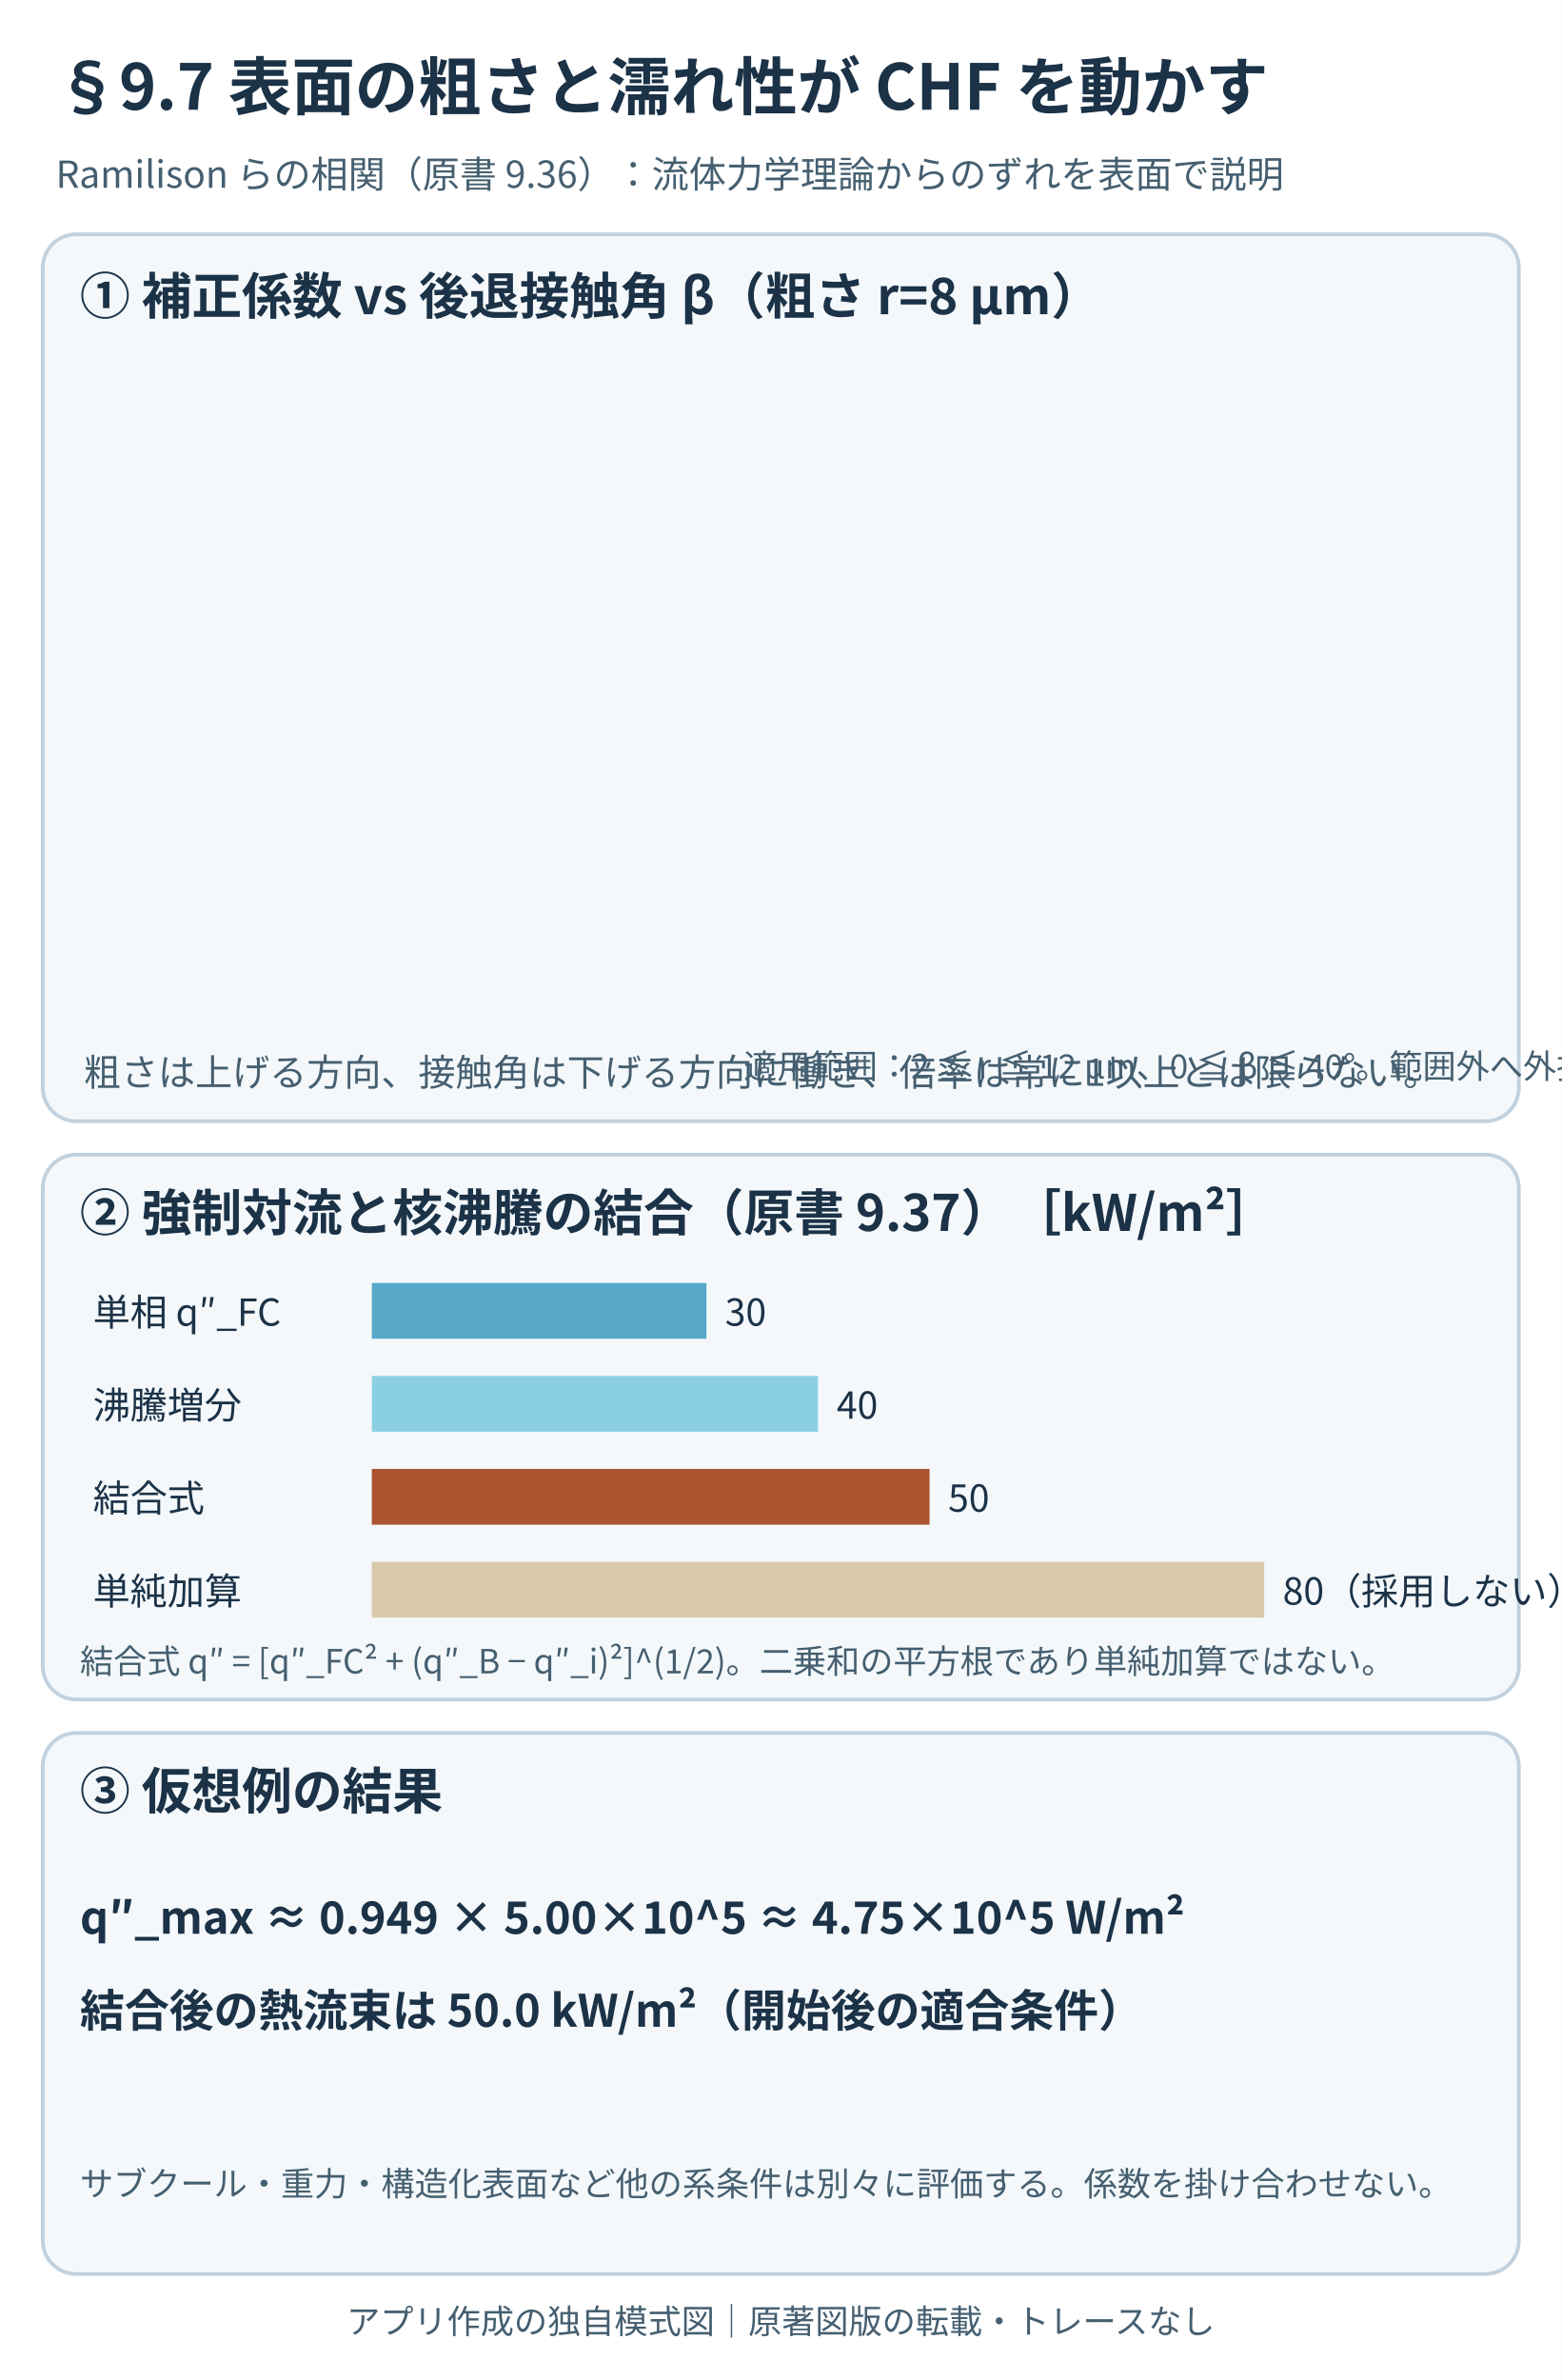
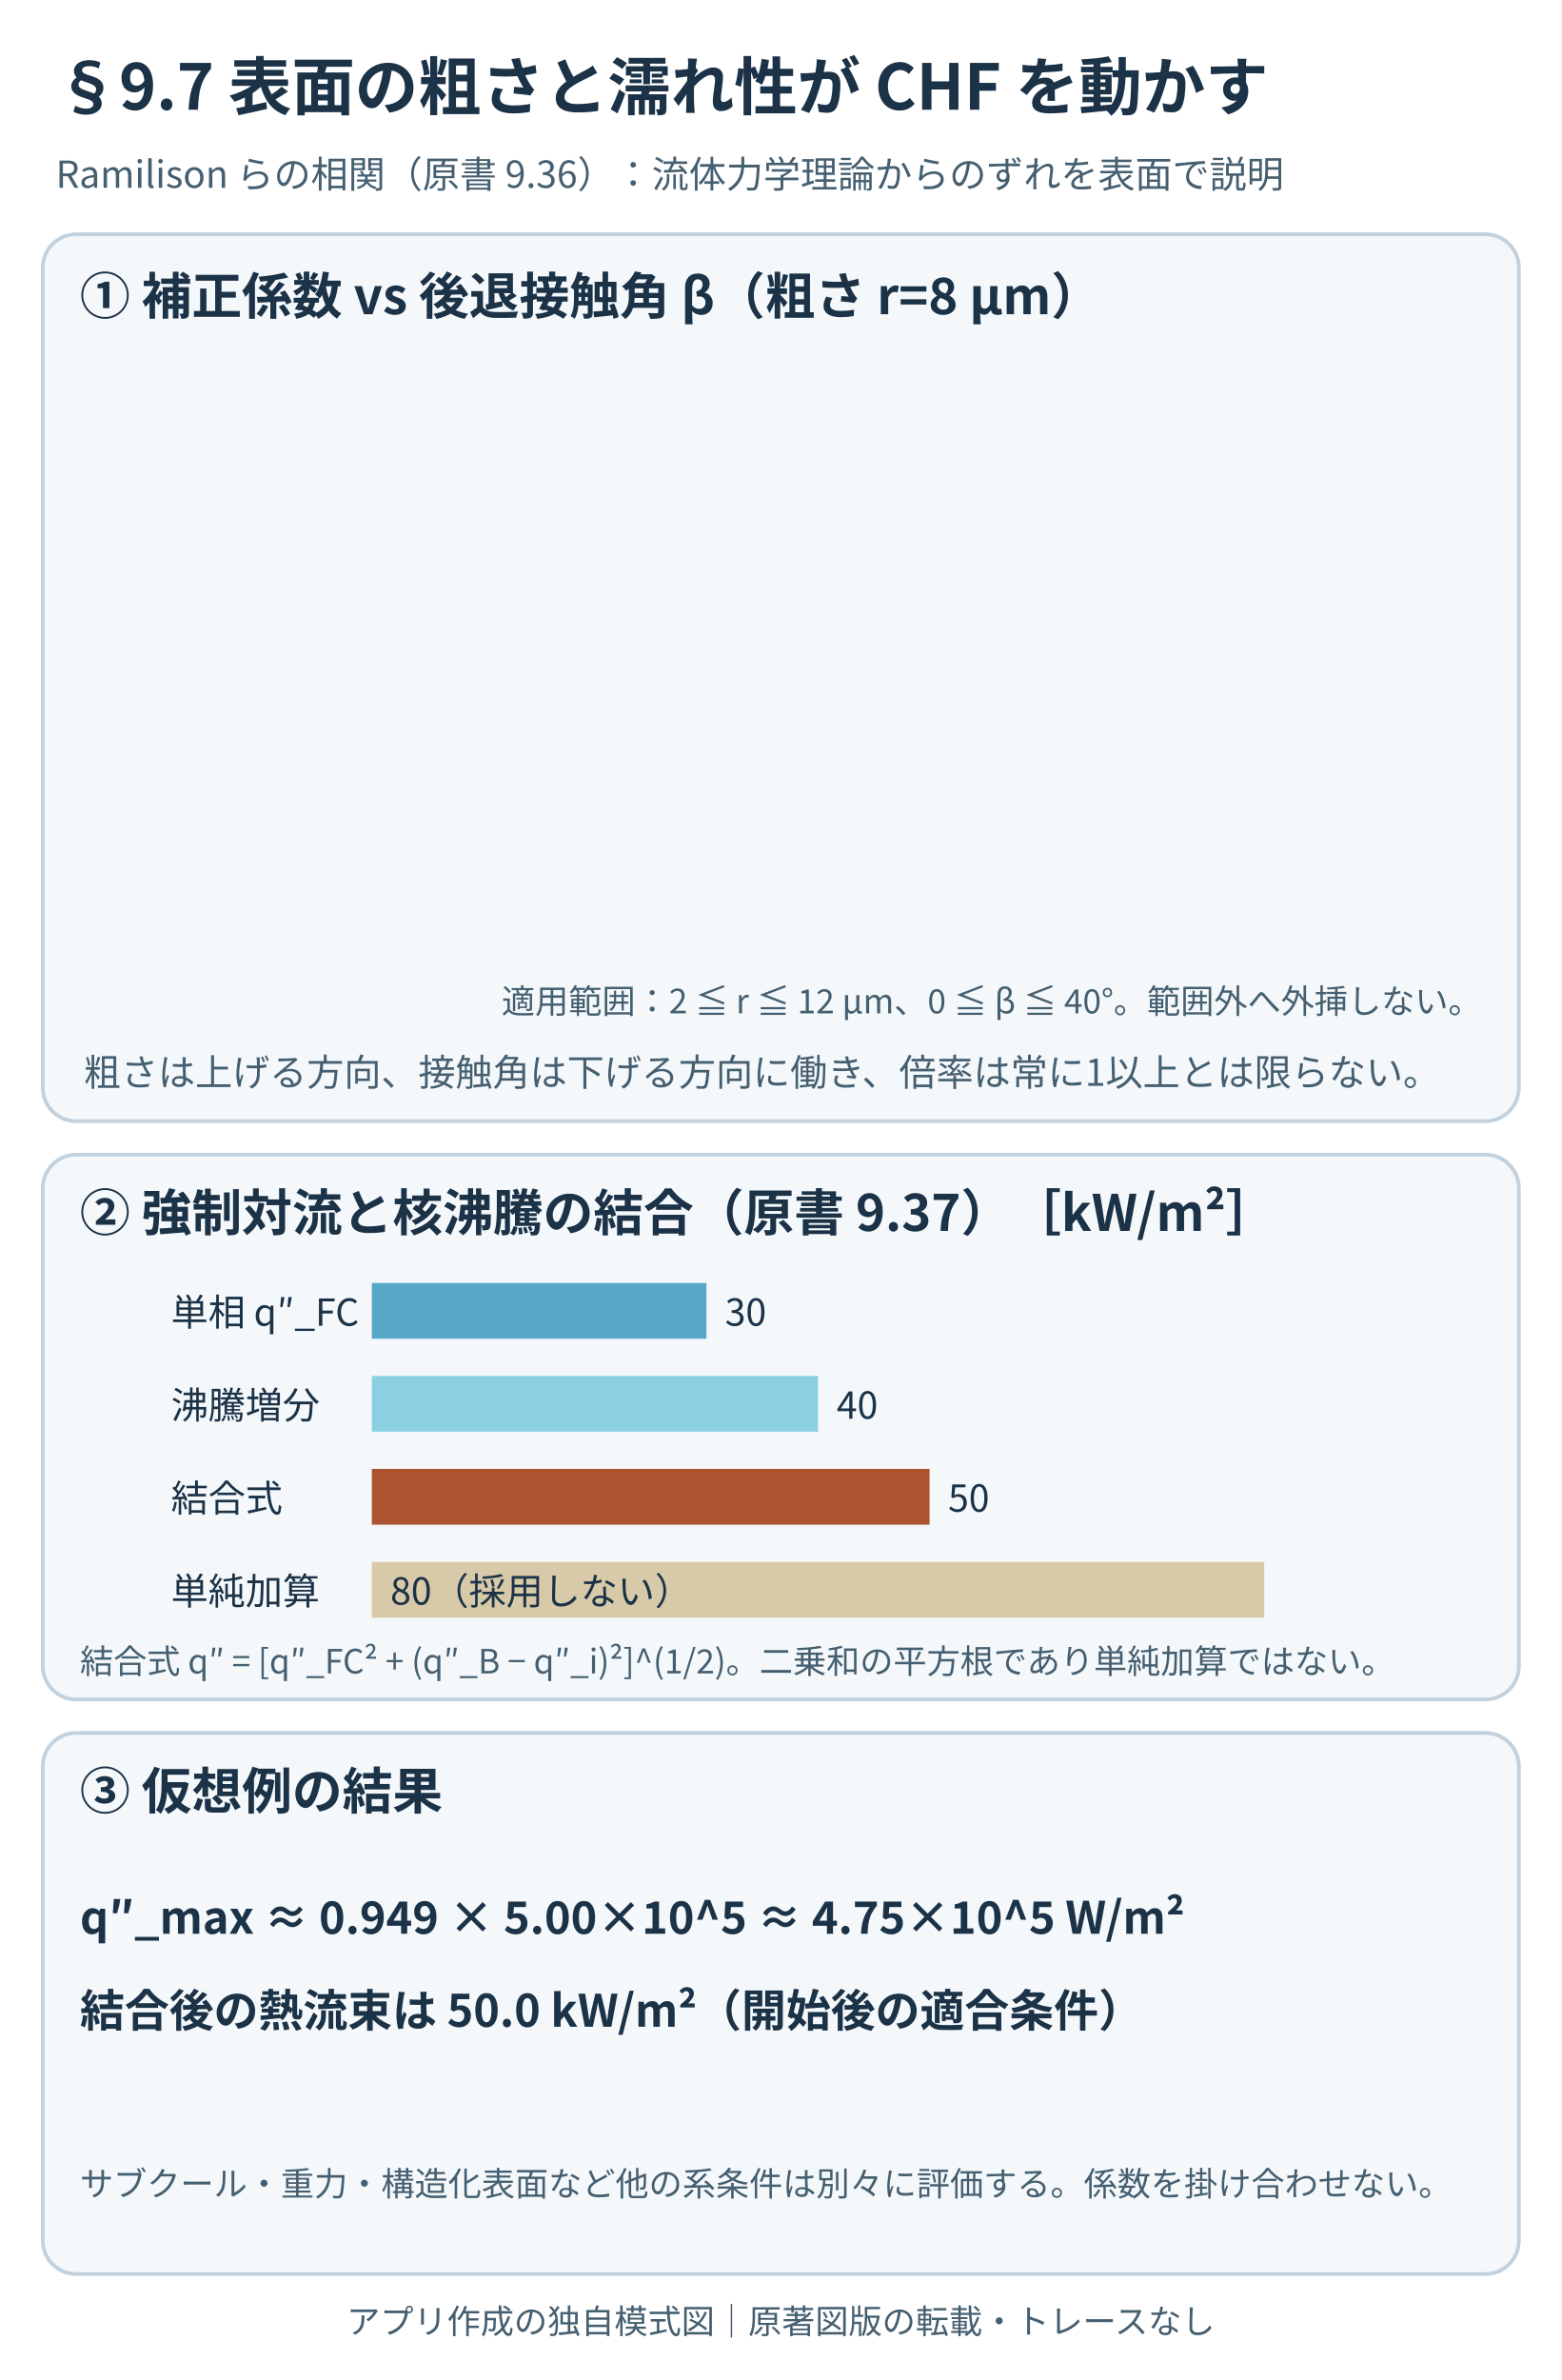
<svg xmlns="http://www.w3.org/2000/svg" width="840" height="1280" viewBox="0 0 840 1280" role="img" aria-labelledby="surf-title surf-desc" style="max-width:100%" data-origin="original-app-diagram" data-lesson="9.7" data-q-max-z="500000" data-roughness-um="8" data-angle-deg="20" data-factor="0.949065966755" data-q-max="474532.983378" data-q-fc="30" data-q-b="50" data-q-i="10" data-q-combined="50" data-q-naive="80" data-model="ramilison-bergles-rohsenow">
  <style>
text{font-family:'Noto Sans CJK JP','Hiragino Kaku Gothic ProN',sans-serif;font-size:22px}
.bg{fill:#fff}.panel{fill:#f4f8fb;stroke:#c2d1de;stroke-width:2}.ink{fill:#1b3247}.muted{fill:#455f70}
.axis{fill:none;stroke:#466176;stroke-width:2}.guide{fill:none;stroke:#b7cbd9;stroke-width:1.3;stroke-dasharray:6 5}
.graph{fill:none;stroke:#1680a3;stroke-width:4;stroke-linecap:round;stroke-linejoin:round}
.title{font-size:34px;font-weight:750}.section{font-size:27px;font-weight:700}.small{font-size:20px}.micro{font-size:18px}.eq{font-size:24px;font-weight:650}
.point{fill:#ac542f;stroke:#fff;stroke-width:2}.barA{fill:#57a8c9}.barB{fill:#8bd0e2}.barC{fill:#ac542f}.barD{fill:#d8c9a8}
@media(prefers-color-scheme:dark){.bg{fill:#111b27}.panel{fill:#1e2e3e;stroke:#69869a}.ink{fill:#edf5fc}.muted{fill:#c7d9e6}.axis{stroke:#c0dbea}.guide{stroke:#627c8e}.graph{stroke:#8bdcf4}.point{fill:#ffb38c}.barA{fill:#2b6c8c}.barB{fill:#285d74}.barC{fill:#ffb38c}.barD{fill:#6b5d40}}
</style>
  <rect class="bg" width="840" height="1280" />
  <text class="title ink" x="30" y="59">§9.7 表面の粗さと濡れ性が CHF を動かす</text>
  <text class="small muted" x="30" y="101">Ramilison らの相関（原書 9.36）：流体力学理論からのずれを表面で説明</text>
  <rect class="panel" x="23" y="126" width="794" height="477" rx="18" />
  <text class="section ink" x="43" y="169">① 補正係数 vs 後退接触角 β（粗さ r=8 μm）</text>
  <path class="axis" d="M170 690 V826 H660 M649 818 L660 826 L649 834" />
  <path class="guide" d="M170 758.0 H660" />
  <path id="factor-curve" class="graph" d="M 170.000 698.278 L 193.500 705.850 L 217.000 713.255 L 240.500 720.493 L 264.000 727.566 L 287.500 734.477 L 311.000 741.227 L 334.500 747.819 L 358.000 754.253 L 381.500 760.533 L 405.000 766.659 L 428.500 772.634 L 452.000 778.459 L 475.500 784.138 L 499.000 789.670 L 522.500 795.059 L 546.000 800.306 L 569.500 805.413 L 593.000 810.382 L 616.500 815.215 L 640.000 819.914" />
  <circle id="factor-point" class="point" cx="405.000" cy="766.659" r="9" />
-   <text class="small ink" x="423" y="755">β=20° で係数 ≈ 0.949</text>
+   <text class="small ink" x="490" y="745">β=20° で係数 ≈ 0.949</text>
  <text x="60" y="700" class="micro ink">1.4</text>
  <text x="60" y="765" class="micro ink">1.0</text>
  <text x="60" y="831" class="micro ink">0.6</text>
  <text x="180" y="852" class="micro ink">0°</text>
  <text x="640" y="852" class="micro ink">40°</text>
-   <text x="400" y="580" class="micro muted">適用範囲：2 ≦ r ≦ 12 μm、0 ≦ β ≦ 40°。範囲外へ外挿しない。</text>
+   <text x="797" y="545" text-anchor="end" class="micro muted">適用範囲：2 ≦ r ≦ 12 μm、0 ≦ β ≦ 40°。範囲外へ外挿しない。</text>
  <text class="small muted" x="45" y="584">粗さは上げる方向、接触角は下げる方向に働き、倍率は常に1以上とは限らない。</text>
  <rect class="panel" x="23" y="621" width="794" height="293" rx="18" />
  <text class="section ink" x="43" y="662">② 強制対流と核沸騰の結合（原書 9.37）［kW/m²］</text>
  <rect class="barA" x="200" y="690" width="180.0" height="30" />
-   <text class="small ink" x="50" y="713">単相 q″_FC</text>
+   <text class="small ink" x="92" y="713">単相 q″_FC</text>
  <text class="small ink" x="390.0" y="713">30</text>
  <rect class="barB" x="200" y="740" width="240.0" height="30" />
-   <text class="small ink" x="50" y="763">沸騰増分</text>
+   <text class="small ink" x="92" y="763">沸騰増分</text>
  <text class="small ink" x="450.0" y="763">40</text>
  <rect class="barC" x="200" y="790" width="300.0" height="30" />
-   <text class="small ink" x="50" y="813">結合式</text>
+   <text class="small ink" x="92" y="813">結合式</text>
  <text class="small ink" x="510.0" y="813">50</text>
  <rect class="barD" x="200" y="840" width="480.0" height="30" />
-   <text class="small ink" x="50" y="863">単純加算</text>
-   <text class="small ink" x="690.0" y="863">80（採用しない）</text>
+   <text class="small ink" x="92" y="863">単純加算</text>
+   <text class="small ink" x="210" y="863">80（採用しない）</text>
  <text class="micro muted" x="43" y="900">結合式 q″ = [q″_FC² + (q″_B − q″_i)²]^(1/2)。二乗和の平方根であり単純加算ではない。</text>
  <rect class="panel" x="23" y="932" width="794" height="291" rx="18" />
  <text class="section ink" x="43" y="973">③ 仮想例の結果</text>
  <text class="eq ink" x="43" y="1040">q″_max ≈ 0.949 × 5.00×10^5 ≈ 4.75×10^5 W/m²</text>
  <text class="eq ink" x="43" y="1090">結合後の熱流束は 50.0 kW/m²（開始後の適合条件）</text>
  <text class="micro muted" x="43" y="1181">サブクール・重力・構造化表面など他の系条件は別々に評価する。係数を掛け合わせない。</text>
  <text class="micro muted" x="420" y="1255" text-anchor="middle">アプリ作成の独自模式図｜原著図版の転載・トレースなし</text>
</svg>
